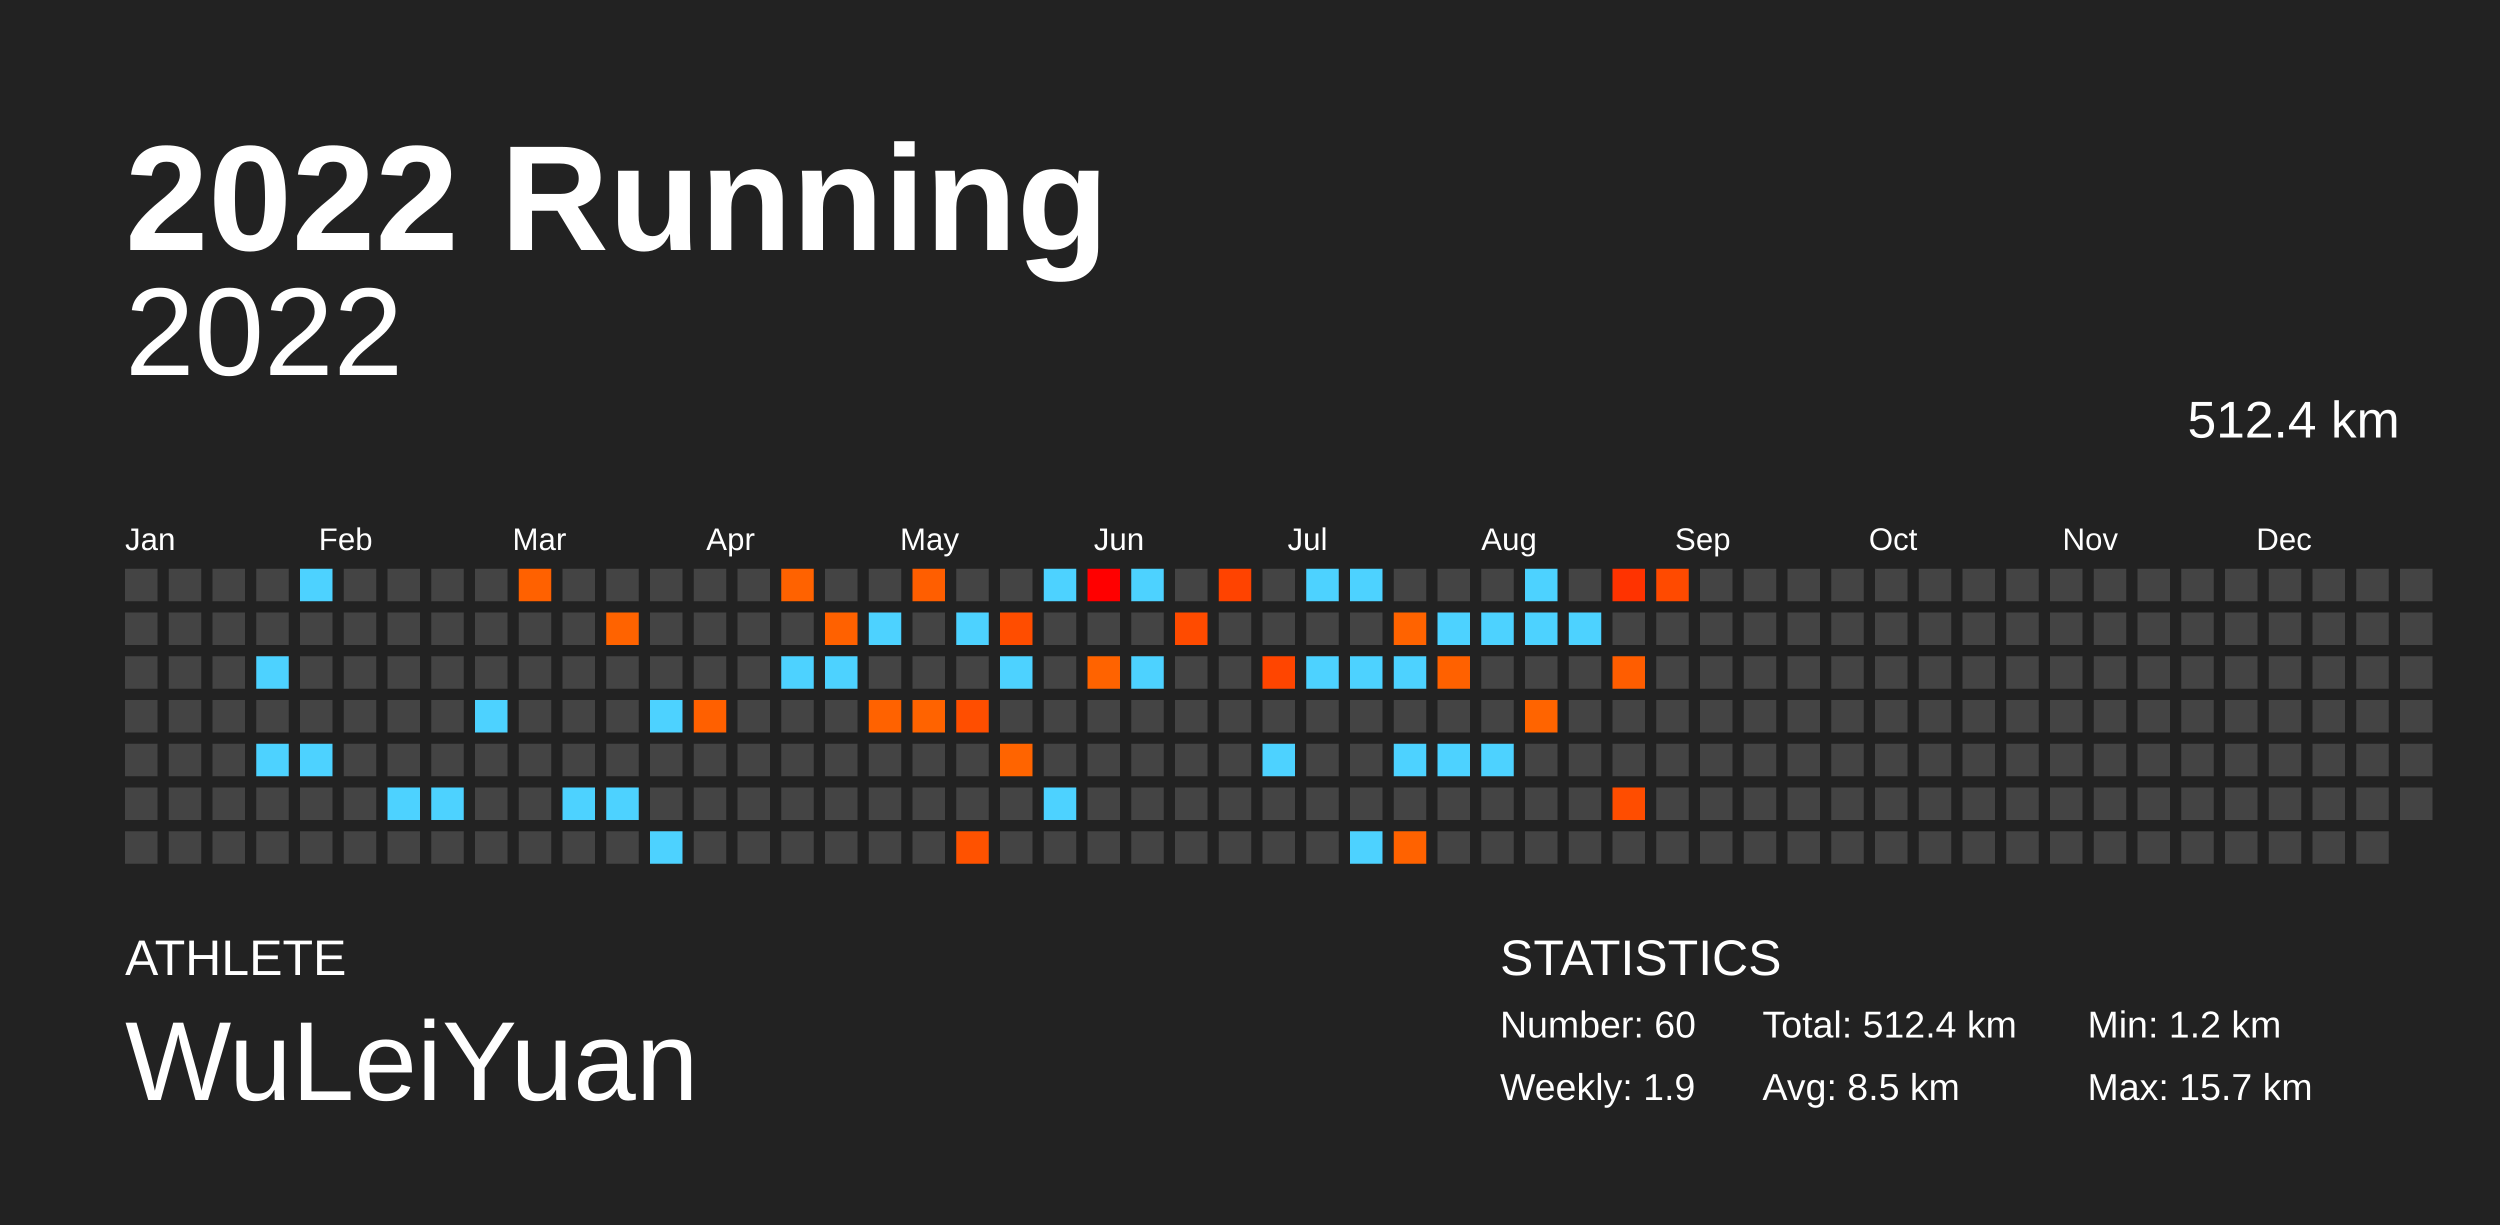
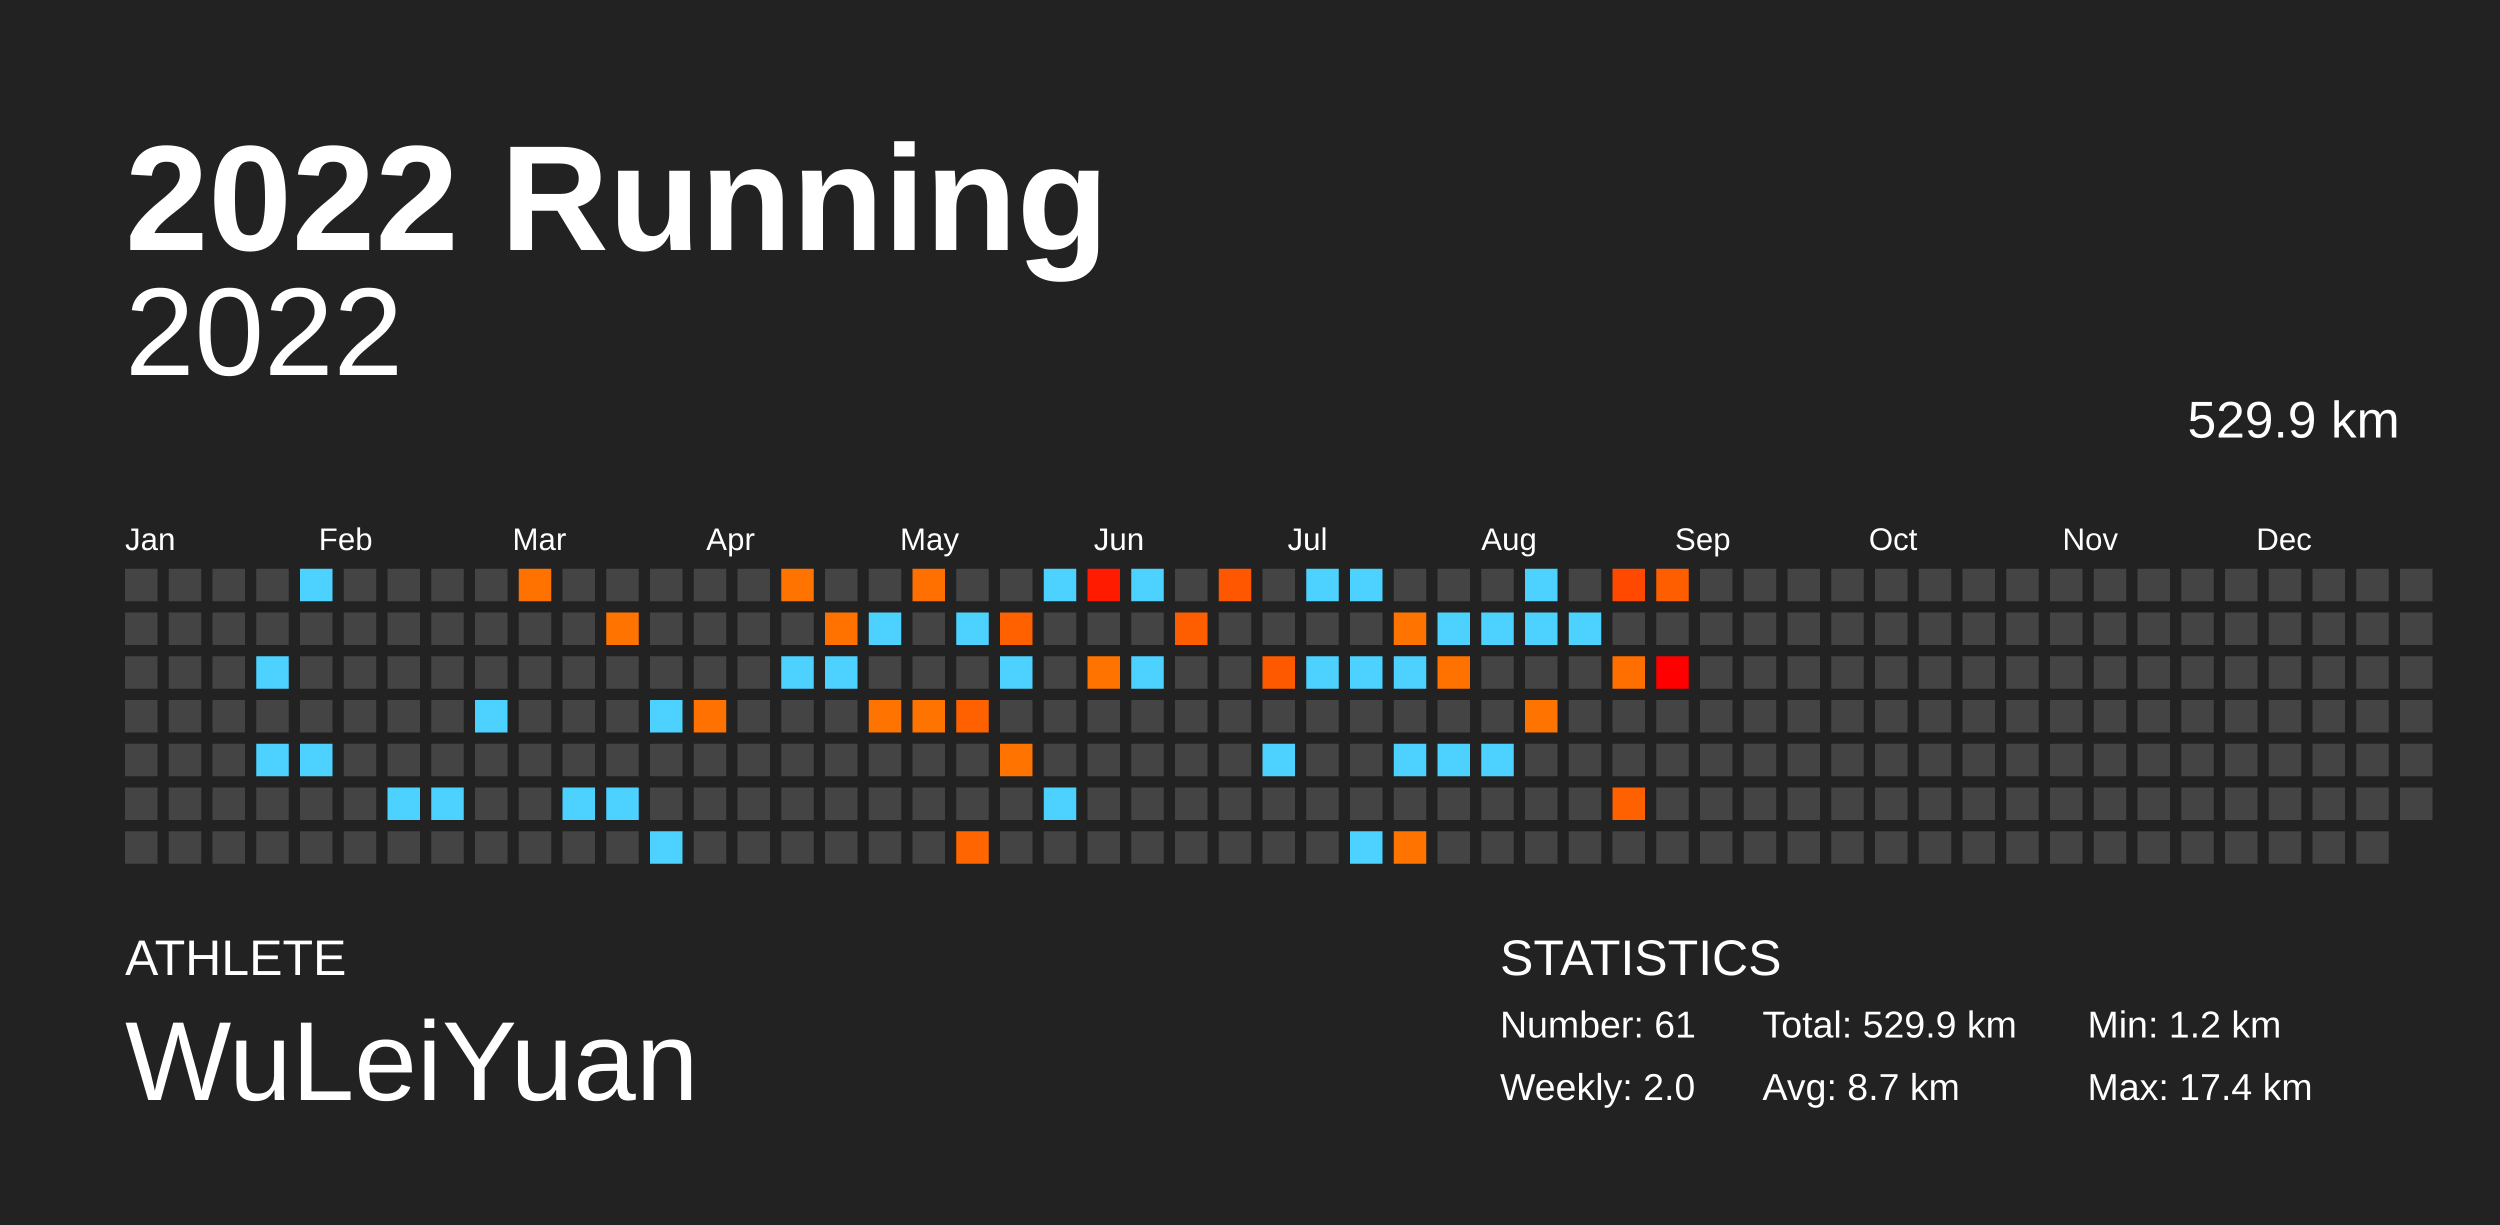
<svg xmlns="http://www.w3.org/2000/svg" baseProfile="full" height="98mm" version="1.1" viewBox="0,0,200,98" width="200mm">
  <defs />
  <rect fill="#222222" height="98" width="200" x="0" y="0" />
  <text fill="#FFFFFF" style="font-size:12px; font-family:Arial; font-weight:bold;" x="10" y="20">2022 Running</text>
  <text fill="#FFFFFF" style="font-size:4px; font-family:Arial" x="10" y="78">ATHLETE</text>
  <text fill="#FFFFFF" style="font-size:9px; font-family:Arial" x="10" y="88">WuLeiYuan</text>
  <text fill="#FFFFFF" style="font-size:4px; font-family:Arial" x="120" y="78">STATISTICS</text>
-   <text fill="#FFFFFF" style="font-size:3px; font-family:Arial" x="120" y="83">Number: 60</text>
-   <text fill="#FFFFFF" style="font-size:3px; font-family:Arial" x="120" y="88">Weekly: 1.9</text>
-   <text fill="#FFFFFF" style="font-size:3px; font-family:Arial" x="141" y="83">Total: 512.4 km</text>
-   <text fill="#FFFFFF" style="font-size:3px; font-family:Arial" x="141" y="88">Avg: 8.5 km</text>
+   <text fill="#FFFFFF" style="font-size:3px; font-family:Arial" x="120" y="83">Number: 61</text>
+   <text fill="#FFFFFF" style="font-size:3px; font-family:Arial" x="120" y="88">Weekly: 2.0</text>
+   <text fill="#FFFFFF" style="font-size:3px; font-family:Arial" x="141" y="83">Total: 529.9 km</text>
+   <text fill="#FFFFFF" style="font-size:3px; font-family:Arial" x="141" y="88">Avg: 8.7 km</text>
  <text fill="#FFFFFF" style="font-size:3px; font-family:Arial" x="167" y="83">Min: 1.2 km</text>
-   <text fill="#FFFFFF" style="font-size:3px; font-family:Arial" x="167" y="88">Max: 15.7 km</text>
+   <text fill="#FFFFFF" style="font-size:3px; font-family:Arial" x="167" y="88">Max: 17.4 km</text>
  <text alignment-baseline="hanging" fill="#FFFFFF" style="font-size:10.0px; font-family:Arial;" x="10" y="30">2022</text>
-   <text alignment-baseline="hanging" fill="#FFFFFF" style="font-size:4.125px; font-family:Arial;" x="175" y="35">512.4 km</text>
+   <text alignment-baseline="hanging" fill="#FFFFFF" style="font-size:4.125px; font-family:Arial;" x="175" y="35">529.9 km</text>
  <text fill="#FFFFFF" style="font-size:2.5px; font-family:Arial" x="10.0" y="44">Jan</text>
  <text fill="#FFFFFF" style="font-size:2.5px; font-family:Arial" x="25.5" y="44">Feb</text>
  <text fill="#FFFFFF" style="font-size:2.5px; font-family:Arial" x="41.0" y="44">Mar</text>
  <text fill="#FFFFFF" style="font-size:2.5px; font-family:Arial" x="56.5" y="44">Apr</text>
  <text fill="#FFFFFF" style="font-size:2.5px; font-family:Arial" x="72.0" y="44">May</text>
  <text fill="#FFFFFF" style="font-size:2.5px; font-family:Arial" x="87.5" y="44">Jun</text>
  <text fill="#FFFFFF" style="font-size:2.5px; font-family:Arial" x="103.0" y="44">Jul</text>
  <text fill="#FFFFFF" style="font-size:2.5px; font-family:Arial" x="118.5" y="44">Aug</text>
  <text fill="#FFFFFF" style="font-size:2.5px; font-family:Arial" x="134.0" y="44">Sep</text>
  <text fill="#FFFFFF" style="font-size:2.5px; font-family:Arial" x="149.5" y="44">Oct</text>
  <text fill="#FFFFFF" style="font-size:2.5px; font-family:Arial" x="165.0" y="44">Nov</text>
  <text fill="#FFFFFF" style="font-size:2.5px; font-family:Arial" x="180.5" y="44">Dec</text>
  <rect fill="#444444" height="2.6" width="2.6" x="10.0" y="45.5" />
  <rect fill="#444444" height="2.6" width="2.6" x="10.0" y="49.0" />
  <rect fill="#444444" height="2.6" width="2.6" x="10.0" y="52.5" />
  <rect fill="#444444" height="2.6" width="2.6" x="10.0" y="56.0" />
  <rect fill="#444444" height="2.6" width="2.6" x="10.0" y="59.5" />
  <rect fill="#444444" height="2.6" width="2.6" x="10.0" y="63.0" />
  <rect fill="#444444" height="2.6" width="2.6" x="10.0" y="66.5" />
  <rect fill="#444444" height="2.6" width="2.6" x="13.5" y="45.5" />
  <rect fill="#444444" height="2.6" width="2.6" x="13.5" y="49.0" />
  <rect fill="#444444" height="2.6" width="2.6" x="13.5" y="52.5" />
  <rect fill="#444444" height="2.6" width="2.6" x="13.5" y="56.0" />
  <rect fill="#444444" height="2.6" width="2.6" x="13.5" y="59.5" />
  <rect fill="#444444" height="2.6" width="2.6" x="13.5" y="63.0" />
  <rect fill="#444444" height="2.6" width="2.6" x="13.5" y="66.5" />
  <rect fill="#444444" height="2.6" width="2.6" x="17.0" y="45.5" />
  <rect fill="#444444" height="2.6" width="2.6" x="17.0" y="49.0" />
  <rect fill="#444444" height="2.6" width="2.6" x="17.0" y="52.5" />
  <rect fill="#444444" height="2.6" width="2.6" x="17.0" y="56.0" />
  <rect fill="#444444" height="2.6" width="2.6" x="17.0" y="59.5" />
  <rect fill="#444444" height="2.6" width="2.6" x="17.0" y="63.0" />
  <rect fill="#444444" height="2.6" width="2.6" x="17.0" y="66.5" />
  <rect fill="#444444" height="2.6" width="2.6" x="20.5" y="45.5" />
  <rect fill="#444444" height="2.6" width="2.6" x="20.5" y="49.0" />
  <rect fill="#4dd2ff" height="2.6" width="2.6" x="20.5" y="52.5" />
  <rect fill="#444444" height="2.6" width="2.6" x="20.5" y="56.0" />
  <rect fill="#4dd2ff" height="2.6" width="2.6" x="20.5" y="59.5" />
  <rect fill="#444444" height="2.6" width="2.6" x="20.5" y="63.0" />
  <rect fill="#444444" height="2.6" width="2.6" x="20.5" y="66.5" />
  <rect fill="#4dd2ff" height="2.6" width="2.6" x="24.0" y="45.5" />
  <rect fill="#444444" height="2.6" width="2.6" x="24.0" y="49.0" />
  <rect fill="#444444" height="2.6" width="2.6" x="24.0" y="52.5" />
  <rect fill="#444444" height="2.6" width="2.6" x="24.0" y="56.0" />
  <rect fill="#4dd2ff" height="2.6" width="2.6" x="24.0" y="59.5" />
  <rect fill="#444444" height="2.6" width="2.6" x="24.0" y="63.0" />
  <rect fill="#444444" height="2.6" width="2.6" x="24.0" y="66.5" />
  <rect fill="#444444" height="2.6" width="2.6" x="27.5" y="45.5" />
  <rect fill="#444444" height="2.6" width="2.6" x="27.5" y="49.0" />
  <rect fill="#444444" height="2.6" width="2.6" x="27.5" y="52.5" />
  <rect fill="#444444" height="2.6" width="2.6" x="27.5" y="56.0" />
  <rect fill="#444444" height="2.6" width="2.6" x="27.5" y="59.5" />
  <rect fill="#444444" height="2.6" width="2.6" x="27.5" y="63.0" />
  <rect fill="#444444" height="2.6" width="2.6" x="27.5" y="66.5" />
  <rect fill="#444444" height="2.6" width="2.6" x="31.0" y="45.5" />
  <rect fill="#444444" height="2.6" width="2.6" x="31.0" y="49.0" />
  <rect fill="#444444" height="2.6" width="2.6" x="31.0" y="52.5" />
  <rect fill="#444444" height="2.6" width="2.6" x="31.0" y="56.0" />
  <rect fill="#444444" height="2.6" width="2.6" x="31.0" y="59.5" />
  <rect fill="#4dd2ff" height="2.6" width="2.6" x="31.0" y="63.0" />
  <rect fill="#444444" height="2.6" width="2.6" x="31.0" y="66.5" />
  <rect fill="#444444" height="2.6" width="2.6" x="34.5" y="45.5" />
  <rect fill="#444444" height="2.6" width="2.6" x="34.5" y="49.0" />
  <rect fill="#444444" height="2.6" width="2.6" x="34.5" y="52.5" />
  <rect fill="#444444" height="2.6" width="2.6" x="34.5" y="56.0" />
  <rect fill="#444444" height="2.6" width="2.6" x="34.5" y="59.5" />
  <rect fill="#4dd2ff" height="2.6" width="2.6" x="34.5" y="63.0" />
  <rect fill="#444444" height="2.6" width="2.6" x="34.5" y="66.5" />
  <rect fill="#444444" height="2.6" width="2.6" x="38.0" y="45.5" />
  <rect fill="#444444" height="2.6" width="2.6" x="38.0" y="49.0" />
  <rect fill="#444444" height="2.6" width="2.6" x="38.0" y="52.5" />
  <rect fill="#4dd2ff" height="2.6" width="2.6" x="38.0" y="56.0" />
  <rect fill="#444444" height="2.6" width="2.6" x="38.0" y="59.5" />
  <rect fill="#444444" height="2.6" width="2.6" x="38.0" y="63.0" />
  <rect fill="#444444" height="2.6" width="2.6" x="38.0" y="66.5" />
-   <rect fill="#ff6100" height="2.6" width="2.6" x="41.5" y="45.5" />
+   <rect fill="#ff7200" height="2.6" width="2.6" x="41.5" y="45.5" />
  <rect fill="#444444" height="2.6" width="2.6" x="41.5" y="49.0" />
  <rect fill="#444444" height="2.6" width="2.6" x="41.5" y="52.5" />
  <rect fill="#444444" height="2.6" width="2.6" x="41.5" y="56.0" />
  <rect fill="#444444" height="2.6" width="2.6" x="41.5" y="59.5" />
  <rect fill="#444444" height="2.6" width="2.6" x="41.5" y="63.0" />
  <rect fill="#444444" height="2.6" width="2.6" x="41.5" y="66.5" />
  <rect fill="#444444" height="2.6" width="2.6" x="45.0" y="45.5" />
  <rect fill="#444444" height="2.6" width="2.6" x="45.0" y="49.0" />
  <rect fill="#444444" height="2.6" width="2.6" x="45.0" y="52.5" />
  <rect fill="#444444" height="2.6" width="2.6" x="45.0" y="56.0" />
  <rect fill="#444444" height="2.6" width="2.6" x="45.0" y="59.5" />
  <rect fill="#4dd2ff" height="2.6" width="2.6" x="45.0" y="63.0" />
  <rect fill="#444444" height="2.6" width="2.6" x="45.0" y="66.5" />
  <rect fill="#444444" height="2.6" width="2.6" x="48.5" y="45.5" />
-   <rect fill="#ff6300" height="2.6" width="2.6" x="48.5" y="49.0" />
+   <rect fill="#ff7400" height="2.6" width="2.6" x="48.5" y="49.0" />
  <rect fill="#444444" height="2.6" width="2.6" x="48.5" y="52.5" />
  <rect fill="#444444" height="2.6" width="2.6" x="48.5" y="56.0" />
  <rect fill="#444444" height="2.6" width="2.6" x="48.5" y="59.5" />
  <rect fill="#4dd2ff" height="2.6" width="2.6" x="48.5" y="63.0" />
  <rect fill="#444444" height="2.6" width="2.6" x="48.5" y="66.5" />
  <rect fill="#444444" height="2.6" width="2.6" x="52.0" y="45.5" />
  <rect fill="#444444" height="2.6" width="2.6" x="52.0" y="49.0" />
  <rect fill="#444444" height="2.6" width="2.6" x="52.0" y="52.5" />
  <rect fill="#4dd2ff" height="2.6" width="2.6" x="52.0" y="56.0" />
  <rect fill="#444444" height="2.6" width="2.6" x="52.0" y="59.5" />
  <rect fill="#444444" height="2.6" width="2.6" x="52.0" y="63.0" />
  <rect fill="#4dd2ff" height="2.6" width="2.6" x="52.0" y="66.5" />
  <rect fill="#444444" height="2.6" width="2.6" x="55.5" y="45.5" />
  <rect fill="#444444" height="2.6" width="2.6" x="55.5" y="49.0" />
  <rect fill="#444444" height="2.6" width="2.6" x="55.5" y="52.5" />
-   <rect fill="#ff6000" height="2.6" width="2.6" x="55.5" y="56.0" />
+   <rect fill="#ff7100" height="2.6" width="2.6" x="55.5" y="56.0" />
  <rect fill="#444444" height="2.6" width="2.6" x="55.5" y="59.5" />
  <rect fill="#444444" height="2.6" width="2.6" x="55.5" y="63.0" />
  <rect fill="#444444" height="2.6" width="2.6" x="55.5" y="66.5" />
  <rect fill="#444444" height="2.6" width="2.6" x="59.0" y="45.5" />
  <rect fill="#444444" height="2.6" width="2.6" x="59.0" y="49.0" />
  <rect fill="#444444" height="2.6" width="2.6" x="59.0" y="52.5" />
  <rect fill="#444444" height="2.6" width="2.6" x="59.0" y="56.0" />
  <rect fill="#444444" height="2.6" width="2.6" x="59.0" y="59.5" />
  <rect fill="#444444" height="2.6" width="2.6" x="59.0" y="63.0" />
  <rect fill="#444444" height="2.6" width="2.6" x="59.0" y="66.5" />
-   <rect fill="#ff6200" height="2.6" width="2.6" x="62.5" y="45.5" />
+   <rect fill="#ff7300" height="2.6" width="2.6" x="62.5" y="45.5" />
  <rect fill="#444444" height="2.6" width="2.6" x="62.5" y="49.0" />
  <rect fill="#4dd2ff" height="2.6" width="2.6" x="62.5" y="52.5" />
  <rect fill="#444444" height="2.6" width="2.6" x="62.5" y="56.0" />
  <rect fill="#444444" height="2.6" width="2.6" x="62.5" y="59.5" />
  <rect fill="#444444" height="2.6" width="2.6" x="62.5" y="63.0" />
  <rect fill="#444444" height="2.6" width="2.6" x="62.5" y="66.5" />
  <rect fill="#444444" height="2.6" width="2.6" x="66.0" y="45.5" />
-   <rect fill="#ff6100" height="2.6" width="2.6" x="66.0" y="49.0" />
+   <rect fill="#ff7200" height="2.6" width="2.6" x="66.0" y="49.0" />
  <rect fill="#4dd2ff" height="2.6" width="2.6" x="66.0" y="52.5" />
  <rect fill="#444444" height="2.6" width="2.6" x="66.0" y="56.0" />
  <rect fill="#444444" height="2.6" width="2.6" x="66.0" y="59.5" />
  <rect fill="#444444" height="2.6" width="2.6" x="66.0" y="63.0" />
  <rect fill="#444444" height="2.6" width="2.6" x="66.0" y="66.5" />
  <rect fill="#444444" height="2.6" width="2.6" x="69.5" y="45.5" />
  <rect fill="#4dd2ff" height="2.6" width="2.6" x="69.5" y="49.0" />
  <rect fill="#444444" height="2.6" width="2.6" x="69.5" y="52.5" />
-   <rect fill="#ff6200" height="2.6" width="2.6" x="69.5" y="56.0" />
+   <rect fill="#ff7300" height="2.6" width="2.6" x="69.5" y="56.0" />
  <rect fill="#444444" height="2.6" width="2.6" x="69.5" y="59.5" />
  <rect fill="#444444" height="2.6" width="2.6" x="69.5" y="63.0" />
  <rect fill="#444444" height="2.6" width="2.6" x="69.5" y="66.5" />
-   <rect fill="#ff5e00" height="2.6" width="2.6" x="73.0" y="45.5" />
+   <rect fill="#ff7000" height="2.6" width="2.6" x="73.0" y="45.5" />
  <rect fill="#444444" height="2.6" width="2.6" x="73.0" y="49.0" />
  <rect fill="#444444" height="2.6" width="2.6" x="73.0" y="52.5" />
-   <rect fill="#ff6300" height="2.6" width="2.6" x="73.0" y="56.0" />
+   <rect fill="#ff7400" height="2.6" width="2.6" x="73.0" y="56.0" />
  <rect fill="#444444" height="2.6" width="2.6" x="73.0" y="59.5" />
  <rect fill="#444444" height="2.6" width="2.6" x="73.0" y="63.0" />
  <rect fill="#444444" height="2.6" width="2.6" x="73.0" y="66.5" />
  <rect fill="#444444" height="2.6" width="2.6" x="76.5" y="45.5" />
  <rect fill="#4dd2ff" height="2.6" width="2.6" x="76.5" y="49.0" />
  <rect fill="#444444" height="2.6" width="2.6" x="76.5" y="52.5" />
-   <rect fill="#ff4e00" height="2.6" width="2.6" x="76.5" y="56.0" />
+   <rect fill="#ff6100" height="2.6" width="2.6" x="76.5" y="56.0" />
  <rect fill="#444444" height="2.6" width="2.6" x="76.5" y="59.5" />
  <rect fill="#444444" height="2.6" width="2.6" x="76.5" y="63.0" />
-   <rect fill="#ff5200" height="2.6" width="2.6" x="76.5" y="66.5" />
+   <rect fill="#ff6500" height="2.6" width="2.6" x="76.5" y="66.5" />
  <rect fill="#444444" height="2.6" width="2.6" x="80.0" y="45.5" />
-   <rect fill="#ff4d00" height="2.6" width="2.6" x="80.0" y="49.0" />
+   <rect fill="#ff6000" height="2.6" width="2.6" x="80.0" y="49.0" />
  <rect fill="#4dd2ff" height="2.6" width="2.6" x="80.0" y="52.5" />
  <rect fill="#444444" height="2.6" width="2.6" x="80.0" y="56.0" />
-   <rect fill="#ff6400" height="2.6" width="2.6" x="80.0" y="59.5" />
+   <rect fill="#ff7400" height="2.6" width="2.6" x="80.0" y="59.5" />
  <rect fill="#444444" height="2.6" width="2.6" x="80.0" y="63.0" />
  <rect fill="#444444" height="2.6" width="2.6" x="80.0" y="66.5" />
  <rect fill="#4dd2ff" height="2.6" width="2.6" x="83.5" y="45.5" />
  <rect fill="#444444" height="2.6" width="2.6" x="83.5" y="49.0" />
  <rect fill="#444444" height="2.6" width="2.6" x="83.5" y="52.5" />
  <rect fill="#444444" height="2.6" width="2.6" x="83.5" y="56.0" />
  <rect fill="#444444" height="2.6" width="2.6" x="83.5" y="59.5" />
  <rect fill="#4dd2ff" height="2.6" width="2.6" x="83.5" y="63.0" />
  <rect fill="#444444" height="2.6" width="2.6" x="83.5" y="66.5" />
-   <rect fill="#ff0000" height="2.6" width="2.6" x="87.0" y="45.5" />
+   <rect fill="#ff1b00" height="2.6" width="2.6" x="87.0" y="45.5" />
  <rect fill="#444444" height="2.6" width="2.6" x="87.0" y="49.0" />
-   <rect fill="#ff6300" height="2.6" width="2.6" x="87.0" y="52.5" />
+   <rect fill="#ff7400" height="2.6" width="2.6" x="87.0" y="52.5" />
  <rect fill="#444444" height="2.6" width="2.6" x="87.0" y="56.0" />
  <rect fill="#444444" height="2.6" width="2.6" x="87.0" y="59.5" />
  <rect fill="#444444" height="2.6" width="2.6" x="87.0" y="63.0" />
  <rect fill="#444444" height="2.6" width="2.6" x="87.0" y="66.5" />
  <rect fill="#4dd2ff" height="2.6" width="2.6" x="90.5" y="45.5" />
  <rect fill="#444444" height="2.6" width="2.6" x="90.5" y="49.0" />
  <rect fill="#4dd2ff" height="2.6" width="2.6" x="90.5" y="52.5" />
  <rect fill="#444444" height="2.6" width="2.6" x="90.5" y="56.0" />
  <rect fill="#444444" height="2.6" width="2.6" x="90.5" y="59.5" />
  <rect fill="#444444" height="2.6" width="2.6" x="90.5" y="63.0" />
  <rect fill="#444444" height="2.6" width="2.6" x="90.5" y="66.5" />
  <rect fill="#444444" height="2.6" width="2.6" x="94.0" y="45.5" />
-   <rect fill="#ff4b00" height="2.6" width="2.6" x="94.0" y="49.0" />
+   <rect fill="#ff5e00" height="2.6" width="2.6" x="94.0" y="49.0" />
  <rect fill="#444444" height="2.6" width="2.6" x="94.0" y="52.5" />
  <rect fill="#444444" height="2.6" width="2.6" x="94.0" y="56.0" />
  <rect fill="#444444" height="2.6" width="2.6" x="94.0" y="59.5" />
  <rect fill="#444444" height="2.6" width="2.6" x="94.0" y="63.0" />
  <rect fill="#444444" height="2.6" width="2.6" x="94.0" y="66.5" />
-   <rect fill="#ff4300" height="2.6" width="2.6" x="97.5" y="45.5" />
+   <rect fill="#ff5700" height="2.6" width="2.6" x="97.5" y="45.5" />
  <rect fill="#444444" height="2.6" width="2.6" x="97.5" y="49.0" />
  <rect fill="#444444" height="2.6" width="2.6" x="97.5" y="52.5" />
  <rect fill="#444444" height="2.6" width="2.6" x="97.5" y="56.0" />
  <rect fill="#444444" height="2.6" width="2.6" x="97.5" y="59.5" />
  <rect fill="#444444" height="2.6" width="2.6" x="97.5" y="63.0" />
  <rect fill="#444444" height="2.6" width="2.6" x="97.5" y="66.5" />
  <rect fill="#444444" height="2.6" width="2.6" x="101.0" y="45.5" />
  <rect fill="#444444" height="2.6" width="2.6" x="101.0" y="49.0" />
-   <rect fill="#ff4500" height="2.6" width="2.6" x="101.0" y="52.5" />
+   <rect fill="#ff5900" height="2.6" width="2.6" x="101.0" y="52.5" />
  <rect fill="#444444" height="2.6" width="2.6" x="101.0" y="56.0" />
  <rect fill="#4dd2ff" height="2.6" width="2.6" x="101.0" y="59.5" />
  <rect fill="#444444" height="2.6" width="2.6" x="101.0" y="63.0" />
  <rect fill="#444444" height="2.6" width="2.6" x="101.0" y="66.5" />
  <rect fill="#4dd2ff" height="2.6" width="2.6" x="104.5" y="45.5" />
  <rect fill="#444444" height="2.6" width="2.6" x="104.5" y="49.0" />
  <rect fill="#4dd2ff" height="2.6" width="2.6" x="104.5" y="52.5" />
  <rect fill="#444444" height="2.6" width="2.6" x="104.5" y="56.0" />
  <rect fill="#444444" height="2.6" width="2.6" x="104.5" y="59.5" />
  <rect fill="#444444" height="2.6" width="2.6" x="104.5" y="63.0" />
  <rect fill="#444444" height="2.6" width="2.6" x="104.5" y="66.5" />
  <rect fill="#4dd2ff" height="2.6" width="2.6" x="108.0" y="45.5" />
  <rect fill="#444444" height="2.6" width="2.6" x="108.0" y="49.0" />
  <rect fill="#4dd2ff" height="2.6" width="2.6" x="108.0" y="52.5" />
  <rect fill="#444444" height="2.6" width="2.6" x="108.0" y="56.0" />
  <rect fill="#444444" height="2.6" width="2.6" x="108.0" y="59.5" />
  <rect fill="#444444" height="2.6" width="2.6" x="108.0" y="63.0" />
  <rect fill="#4dd2ff" height="2.6" width="2.6" x="108.0" y="66.5" />
  <rect fill="#444444" height="2.6" width="2.6" x="111.5" y="45.5" />
-   <rect fill="#ff6300" height="2.6" width="2.6" x="111.5" y="49.0" />
+   <rect fill="#ff7300" height="2.6" width="2.6" x="111.5" y="49.0" />
  <rect fill="#4dd2ff" height="2.6" width="2.6" x="111.5" y="52.5" />
  <rect fill="#444444" height="2.6" width="2.6" x="111.5" y="56.0" />
  <rect fill="#4dd2ff" height="2.6" width="2.6" x="111.5" y="59.5" />
  <rect fill="#444444" height="2.6" width="2.6" x="111.5" y="63.0" />
-   <rect fill="#ff6200" height="2.6" width="2.6" x="111.5" y="66.5" />
+   <rect fill="#ff7300" height="2.6" width="2.6" x="111.5" y="66.5" />
  <rect fill="#444444" height="2.6" width="2.6" x="115.0" y="45.5" />
  <rect fill="#4dd2ff" height="2.6" width="2.6" x="115.0" y="49.0" />
-   <rect fill="#ff6100" height="2.6" width="2.6" x="115.0" y="52.5" />
+   <rect fill="#ff7200" height="2.6" width="2.6" x="115.0" y="52.5" />
  <rect fill="#444444" height="2.6" width="2.6" x="115.0" y="56.0" />
  <rect fill="#4dd2ff" height="2.6" width="2.6" x="115.0" y="59.5" />
  <rect fill="#444444" height="2.6" width="2.6" x="115.0" y="63.0" />
  <rect fill="#444444" height="2.6" width="2.6" x="115.0" y="66.5" />
  <rect fill="#444444" height="2.6" width="2.6" x="118.5" y="45.5" />
  <rect fill="#4dd2ff" height="2.6" width="2.6" x="118.5" y="49.0" />
  <rect fill="#444444" height="2.6" width="2.6" x="118.5" y="52.5" />
  <rect fill="#444444" height="2.6" width="2.6" x="118.5" y="56.0" />
  <rect fill="#4dd2ff" height="2.6" width="2.6" x="118.5" y="59.5" />
  <rect fill="#444444" height="2.6" width="2.6" x="118.5" y="63.0" />
  <rect fill="#444444" height="2.6" width="2.6" x="118.5" y="66.5" />
  <rect fill="#4dd2ff" height="2.6" width="2.6" x="122.0" y="45.5" />
  <rect fill="#4dd2ff" height="2.6" width="2.6" x="122.0" y="49.0" />
  <rect fill="#444444" height="2.6" width="2.6" x="122.0" y="52.5" />
-   <rect fill="#ff6400" height="2.6" width="2.6" x="122.0" y="56.0" />
+   <rect fill="#ff7400" height="2.6" width="2.6" x="122.0" y="56.0" />
  <rect fill="#444444" height="2.6" width="2.6" x="122.0" y="59.5" />
  <rect fill="#444444" height="2.6" width="2.6" x="122.0" y="63.0" />
  <rect fill="#444444" height="2.6" width="2.6" x="122.0" y="66.5" />
  <rect fill="#444444" height="2.6" width="2.6" x="125.5" y="45.5" />
  <rect fill="#4dd2ff" height="2.6" width="2.6" x="125.5" y="49.0" />
  <rect fill="#444444" height="2.6" width="2.6" x="125.5" y="52.5" />
  <rect fill="#444444" height="2.6" width="2.6" x="125.5" y="56.0" />
  <rect fill="#444444" height="2.6" width="2.6" x="125.5" y="59.5" />
  <rect fill="#444444" height="2.6" width="2.6" x="125.5" y="63.0" />
  <rect fill="#444444" height="2.6" width="2.6" x="125.5" y="66.5" />
-   <rect fill="#ff3300" height="2.6" width="2.6" x="129.0" y="45.5" />
+   <rect fill="#ff4900" height="2.6" width="2.6" x="129.0" y="45.5" />
  <rect fill="#444444" height="2.6" width="2.6" x="129.0" y="49.0" />
-   <rect fill="#ff5d00" height="2.6" width="2.6" x="129.0" y="52.5" />
+   <rect fill="#ff6f00" height="2.6" width="2.6" x="129.0" y="52.5" />
  <rect fill="#444444" height="2.6" width="2.6" x="129.0" y="56.0" />
  <rect fill="#444444" height="2.6" width="2.6" x="129.0" y="59.5" />
-   <rect fill="#ff4d00" height="2.6" width="2.6" x="129.0" y="63.0" />
+   <rect fill="#ff6000" height="2.6" width="2.6" x="129.0" y="63.0" />
  <rect fill="#444444" height="2.6" width="2.6" x="129.0" y="66.5" />
-   <rect fill="#ff4a00" height="2.6" width="2.6" x="132.5" y="45.5" />
+   <rect fill="#ff5e00" height="2.6" width="2.6" x="132.5" y="45.5" />
  <rect fill="#444444" height="2.6" width="2.6" x="132.5" y="49.0" />
-   <rect fill="#444444" height="2.6" width="2.6" x="132.5" y="52.5" />
+   <rect fill="#ff0000" height="2.6" width="2.6" x="132.5" y="52.5" />
  <rect fill="#444444" height="2.6" width="2.6" x="132.5" y="56.0" />
  <rect fill="#444444" height="2.6" width="2.6" x="132.5" y="59.5" />
  <rect fill="#444444" height="2.6" width="2.6" x="132.5" y="63.0" />
  <rect fill="#444444" height="2.6" width="2.6" x="132.5" y="66.5" />
  <rect fill="#444444" height="2.6" width="2.6" x="136.0" y="45.5" />
  <rect fill="#444444" height="2.6" width="2.6" x="136.0" y="49.0" />
  <rect fill="#444444" height="2.6" width="2.6" x="136.0" y="52.5" />
  <rect fill="#444444" height="2.6" width="2.6" x="136.0" y="56.0" />
  <rect fill="#444444" height="2.6" width="2.6" x="136.0" y="59.5" />
  <rect fill="#444444" height="2.6" width="2.6" x="136.0" y="63.0" />
  <rect fill="#444444" height="2.6" width="2.6" x="136.0" y="66.5" />
  <rect fill="#444444" height="2.6" width="2.6" x="139.5" y="45.5" />
  <rect fill="#444444" height="2.6" width="2.6" x="139.5" y="49.0" />
  <rect fill="#444444" height="2.6" width="2.6" x="139.5" y="52.5" />
  <rect fill="#444444" height="2.6" width="2.6" x="139.5" y="56.0" />
  <rect fill="#444444" height="2.6" width="2.6" x="139.5" y="59.5" />
  <rect fill="#444444" height="2.6" width="2.6" x="139.5" y="63.0" />
  <rect fill="#444444" height="2.6" width="2.6" x="139.5" y="66.5" />
  <rect fill="#444444" height="2.6" width="2.6" x="143.0" y="45.5" />
  <rect fill="#444444" height="2.6" width="2.6" x="143.0" y="49.0" />
  <rect fill="#444444" height="2.6" width="2.6" x="143.0" y="52.5" />
  <rect fill="#444444" height="2.6" width="2.6" x="143.0" y="56.0" />
  <rect fill="#444444" height="2.6" width="2.6" x="143.0" y="59.5" />
  <rect fill="#444444" height="2.6" width="2.6" x="143.0" y="63.0" />
  <rect fill="#444444" height="2.6" width="2.6" x="143.0" y="66.5" />
  <rect fill="#444444" height="2.6" width="2.6" x="146.5" y="45.5" />
  <rect fill="#444444" height="2.6" width="2.6" x="146.5" y="49.0" />
  <rect fill="#444444" height="2.6" width="2.6" x="146.5" y="52.5" />
  <rect fill="#444444" height="2.6" width="2.6" x="146.5" y="56.0" />
  <rect fill="#444444" height="2.6" width="2.6" x="146.5" y="59.5" />
  <rect fill="#444444" height="2.6" width="2.6" x="146.5" y="63.0" />
  <rect fill="#444444" height="2.6" width="2.6" x="146.5" y="66.5" />
  <rect fill="#444444" height="2.6" width="2.6" x="150.0" y="45.5" />
  <rect fill="#444444" height="2.6" width="2.6" x="150.0" y="49.0" />
  <rect fill="#444444" height="2.6" width="2.6" x="150.0" y="52.5" />
  <rect fill="#444444" height="2.6" width="2.6" x="150.0" y="56.0" />
  <rect fill="#444444" height="2.6" width="2.6" x="150.0" y="59.5" />
  <rect fill="#444444" height="2.6" width="2.6" x="150.0" y="63.0" />
  <rect fill="#444444" height="2.6" width="2.6" x="150.0" y="66.5" />
  <rect fill="#444444" height="2.6" width="2.6" x="153.5" y="45.5" />
  <rect fill="#444444" height="2.6" width="2.6" x="153.5" y="49.0" />
  <rect fill="#444444" height="2.6" width="2.6" x="153.5" y="52.5" />
  <rect fill="#444444" height="2.6" width="2.6" x="153.5" y="56.0" />
  <rect fill="#444444" height="2.6" width="2.6" x="153.5" y="59.5" />
  <rect fill="#444444" height="2.6" width="2.6" x="153.5" y="63.0" />
  <rect fill="#444444" height="2.6" width="2.6" x="153.5" y="66.5" />
  <rect fill="#444444" height="2.6" width="2.6" x="157.0" y="45.5" />
  <rect fill="#444444" height="2.6" width="2.6" x="157.0" y="49.0" />
  <rect fill="#444444" height="2.6" width="2.6" x="157.0" y="52.5" />
  <rect fill="#444444" height="2.6" width="2.6" x="157.0" y="56.0" />
  <rect fill="#444444" height="2.6" width="2.6" x="157.0" y="59.5" />
  <rect fill="#444444" height="2.6" width="2.6" x="157.0" y="63.0" />
  <rect fill="#444444" height="2.6" width="2.6" x="157.0" y="66.5" />
  <rect fill="#444444" height="2.6" width="2.6" x="160.5" y="45.5" />
  <rect fill="#444444" height="2.6" width="2.6" x="160.5" y="49.0" />
  <rect fill="#444444" height="2.6" width="2.6" x="160.5" y="52.5" />
  <rect fill="#444444" height="2.6" width="2.6" x="160.5" y="56.0" />
  <rect fill="#444444" height="2.6" width="2.6" x="160.5" y="59.5" />
  <rect fill="#444444" height="2.6" width="2.6" x="160.5" y="63.0" />
  <rect fill="#444444" height="2.6" width="2.6" x="160.5" y="66.5" />
  <rect fill="#444444" height="2.6" width="2.6" x="164.0" y="45.5" />
  <rect fill="#444444" height="2.6" width="2.6" x="164.0" y="49.0" />
  <rect fill="#444444" height="2.6" width="2.6" x="164.0" y="52.5" />
  <rect fill="#444444" height="2.6" width="2.6" x="164.0" y="56.0" />
  <rect fill="#444444" height="2.6" width="2.6" x="164.0" y="59.5" />
  <rect fill="#444444" height="2.6" width="2.6" x="164.0" y="63.0" />
  <rect fill="#444444" height="2.6" width="2.6" x="164.0" y="66.5" />
  <rect fill="#444444" height="2.6" width="2.6" x="167.5" y="45.5" />
  <rect fill="#444444" height="2.6" width="2.6" x="167.5" y="49.0" />
  <rect fill="#444444" height="2.6" width="2.6" x="167.5" y="52.5" />
  <rect fill="#444444" height="2.6" width="2.6" x="167.5" y="56.0" />
  <rect fill="#444444" height="2.6" width="2.6" x="167.5" y="59.5" />
  <rect fill="#444444" height="2.6" width="2.6" x="167.5" y="63.0" />
  <rect fill="#444444" height="2.6" width="2.6" x="167.5" y="66.5" />
  <rect fill="#444444" height="2.6" width="2.6" x="171.0" y="45.5" />
  <rect fill="#444444" height="2.6" width="2.6" x="171.0" y="49.0" />
  <rect fill="#444444" height="2.6" width="2.6" x="171.0" y="52.5" />
  <rect fill="#444444" height="2.6" width="2.6" x="171.0" y="56.0" />
  <rect fill="#444444" height="2.6" width="2.6" x="171.0" y="59.5" />
  <rect fill="#444444" height="2.6" width="2.6" x="171.0" y="63.0" />
  <rect fill="#444444" height="2.6" width="2.6" x="171.0" y="66.5" />
  <rect fill="#444444" height="2.6" width="2.6" x="174.5" y="45.5" />
  <rect fill="#444444" height="2.6" width="2.6" x="174.5" y="49.0" />
  <rect fill="#444444" height="2.6" width="2.6" x="174.5" y="52.5" />
  <rect fill="#444444" height="2.6" width="2.6" x="174.5" y="56.0" />
  <rect fill="#444444" height="2.6" width="2.6" x="174.5" y="59.5" />
  <rect fill="#444444" height="2.6" width="2.6" x="174.5" y="63.0" />
  <rect fill="#444444" height="2.6" width="2.6" x="174.5" y="66.5" />
  <rect fill="#444444" height="2.6" width="2.6" x="178.0" y="45.5" />
  <rect fill="#444444" height="2.6" width="2.6" x="178.0" y="49.0" />
  <rect fill="#444444" height="2.6" width="2.6" x="178.0" y="52.5" />
  <rect fill="#444444" height="2.6" width="2.6" x="178.0" y="56.0" />
  <rect fill="#444444" height="2.6" width="2.6" x="178.0" y="59.5" />
  <rect fill="#444444" height="2.6" width="2.6" x="178.0" y="63.0" />
  <rect fill="#444444" height="2.6" width="2.6" x="178.0" y="66.5" />
  <rect fill="#444444" height="2.6" width="2.6" x="181.5" y="45.5" />
  <rect fill="#444444" height="2.6" width="2.6" x="181.5" y="49.0" />
  <rect fill="#444444" height="2.6" width="2.6" x="181.5" y="52.5" />
  <rect fill="#444444" height="2.6" width="2.6" x="181.5" y="56.0" />
  <rect fill="#444444" height="2.6" width="2.6" x="181.5" y="59.5" />
  <rect fill="#444444" height="2.6" width="2.6" x="181.5" y="63.0" />
  <rect fill="#444444" height="2.6" width="2.6" x="181.5" y="66.5" />
  <rect fill="#444444" height="2.6" width="2.6" x="185.0" y="45.5" />
  <rect fill="#444444" height="2.6" width="2.6" x="185.0" y="49.0" />
  <rect fill="#444444" height="2.6" width="2.6" x="185.0" y="52.5" />
  <rect fill="#444444" height="2.6" width="2.6" x="185.0" y="56.0" />
  <rect fill="#444444" height="2.6" width="2.6" x="185.0" y="59.5" />
  <rect fill="#444444" height="2.6" width="2.6" x="185.0" y="63.0" />
  <rect fill="#444444" height="2.6" width="2.6" x="185.0" y="66.5" />
  <rect fill="#444444" height="2.6" width="2.6" x="188.5" y="45.5" />
  <rect fill="#444444" height="2.6" width="2.6" x="188.5" y="49.0" />
  <rect fill="#444444" height="2.6" width="2.6" x="188.5" y="52.5" />
  <rect fill="#444444" height="2.6" width="2.6" x="188.5" y="56.0" />
  <rect fill="#444444" height="2.6" width="2.6" x="188.5" y="59.5" />
  <rect fill="#444444" height="2.6" width="2.6" x="188.5" y="63.0" />
  <rect fill="#444444" height="2.6" width="2.6" x="188.5" y="66.5" />
  <rect fill="#444444" height="2.6" width="2.6" x="192.0" y="45.5" />
  <rect fill="#444444" height="2.6" width="2.6" x="192.0" y="49.0" />
  <rect fill="#444444" height="2.6" width="2.6" x="192.0" y="52.5" />
  <rect fill="#444444" height="2.6" width="2.6" x="192.0" y="56.0" />
  <rect fill="#444444" height="2.6" width="2.6" x="192.0" y="59.5" />
  <rect fill="#444444" height="2.6" width="2.6" x="192.0" y="63.0" />
</svg>
